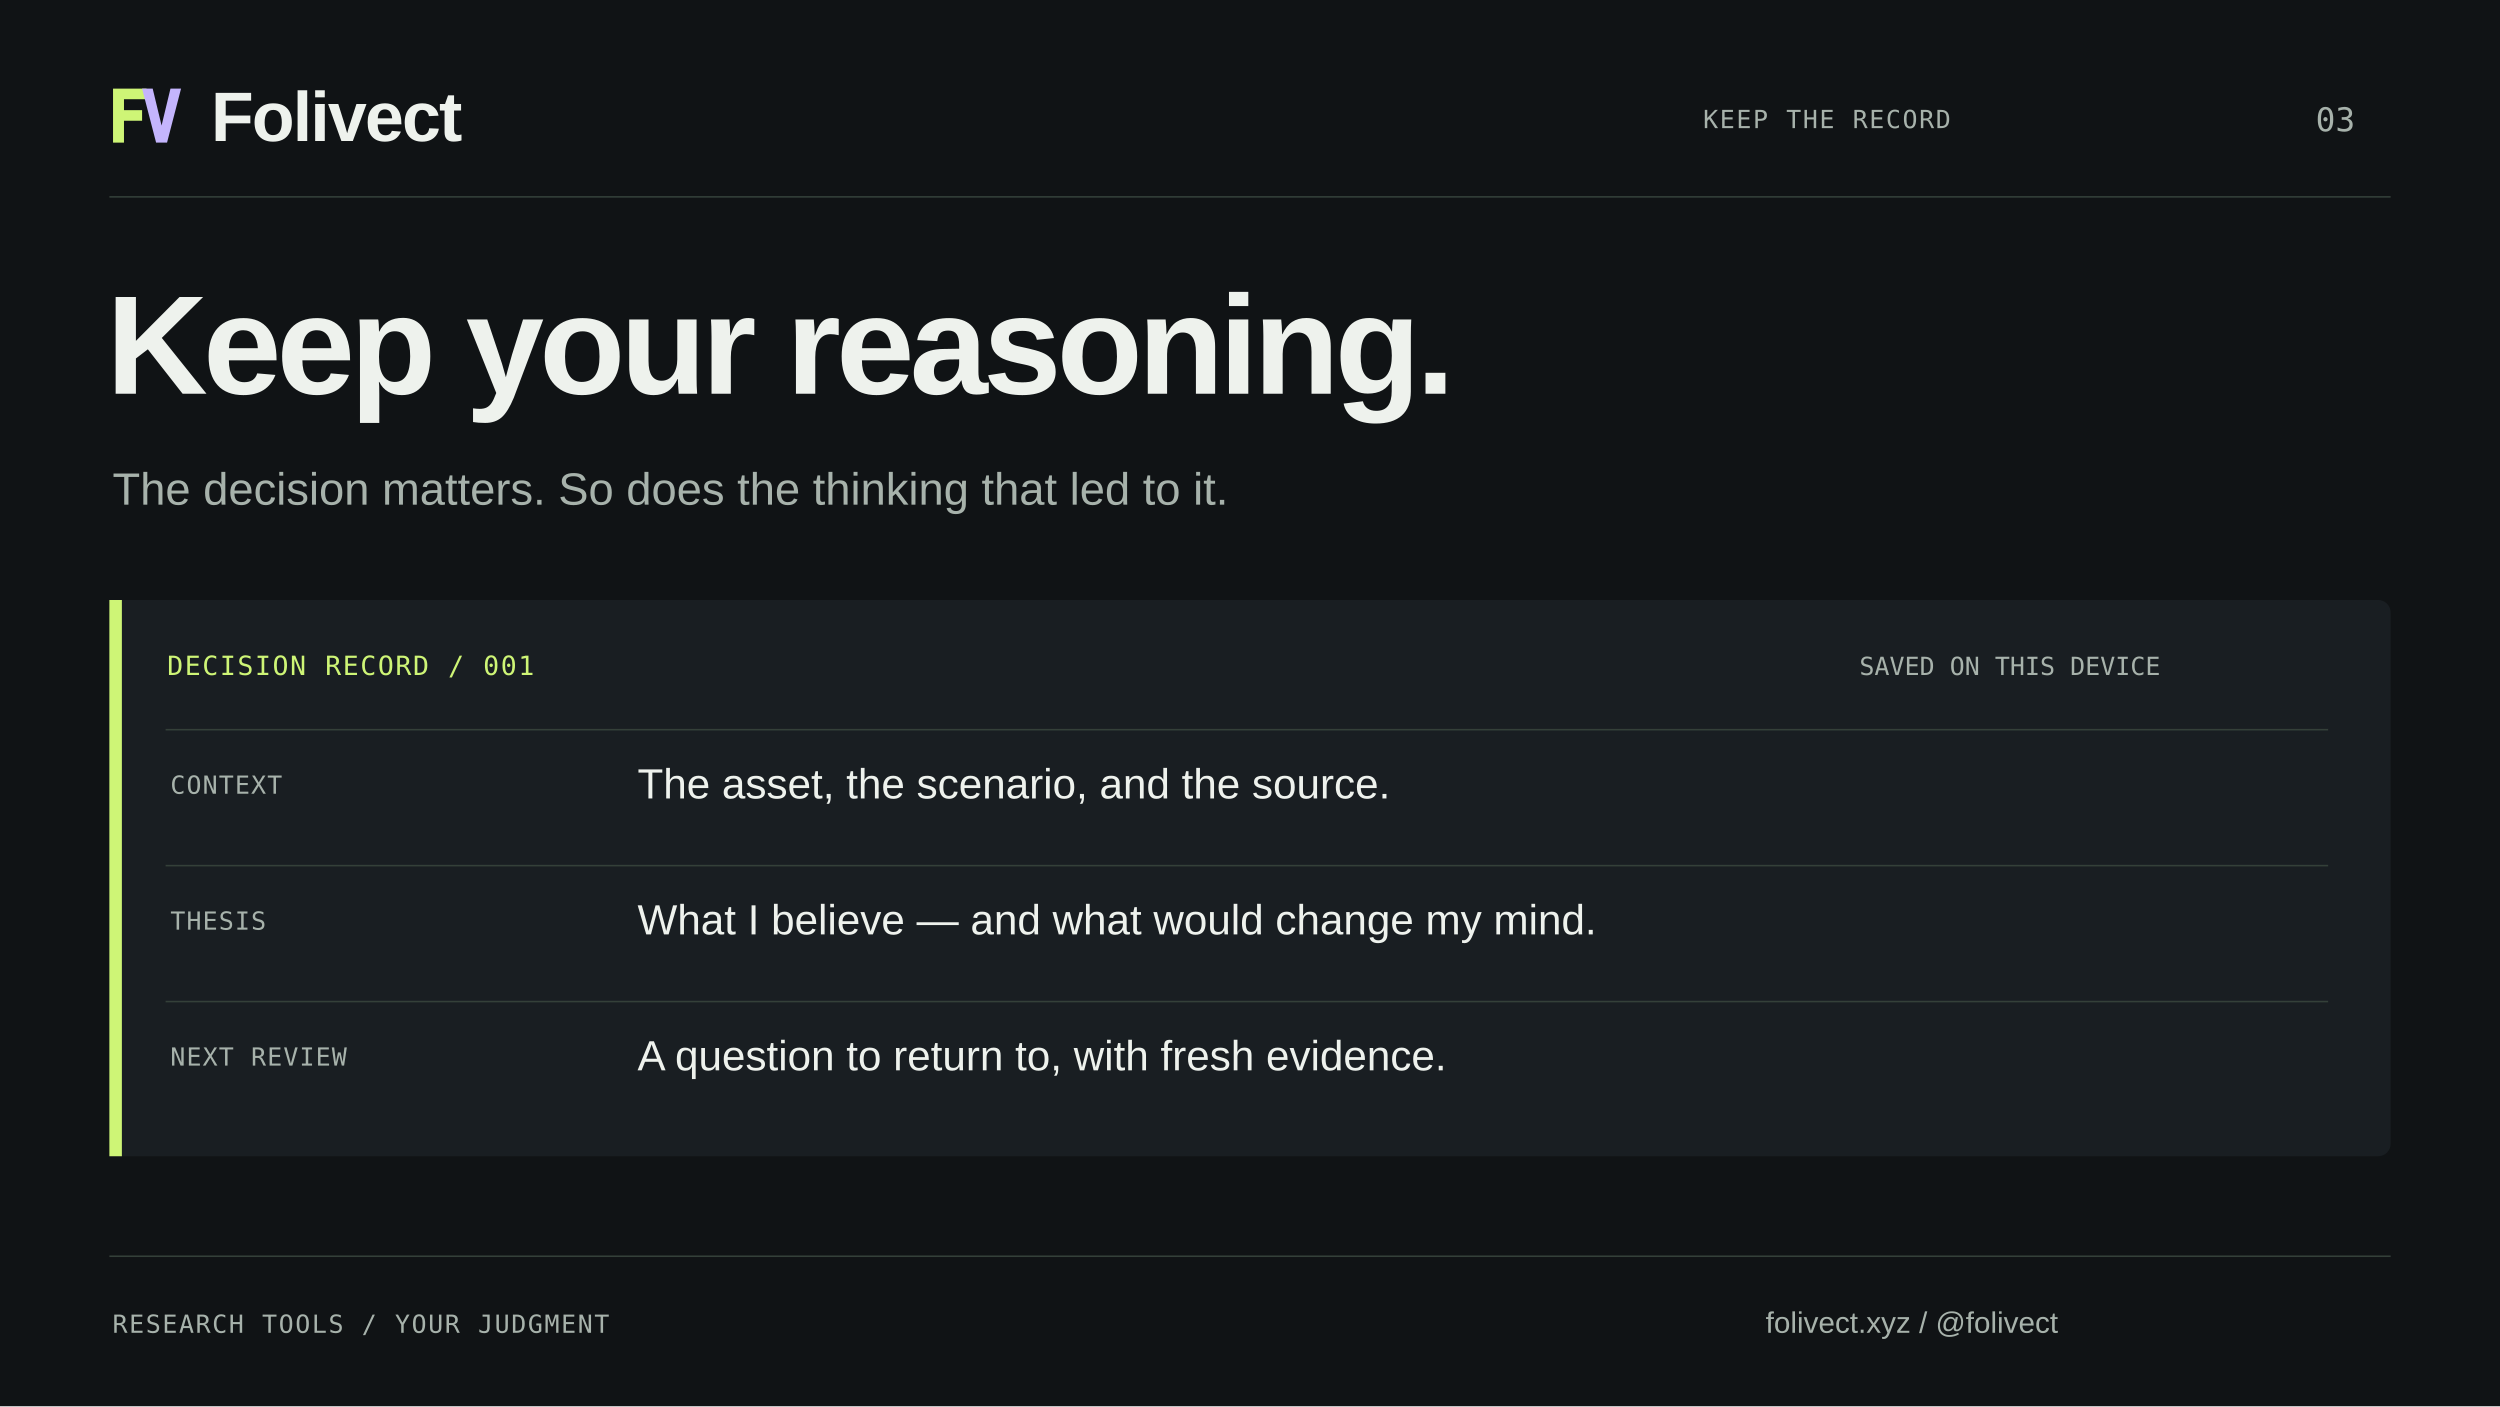
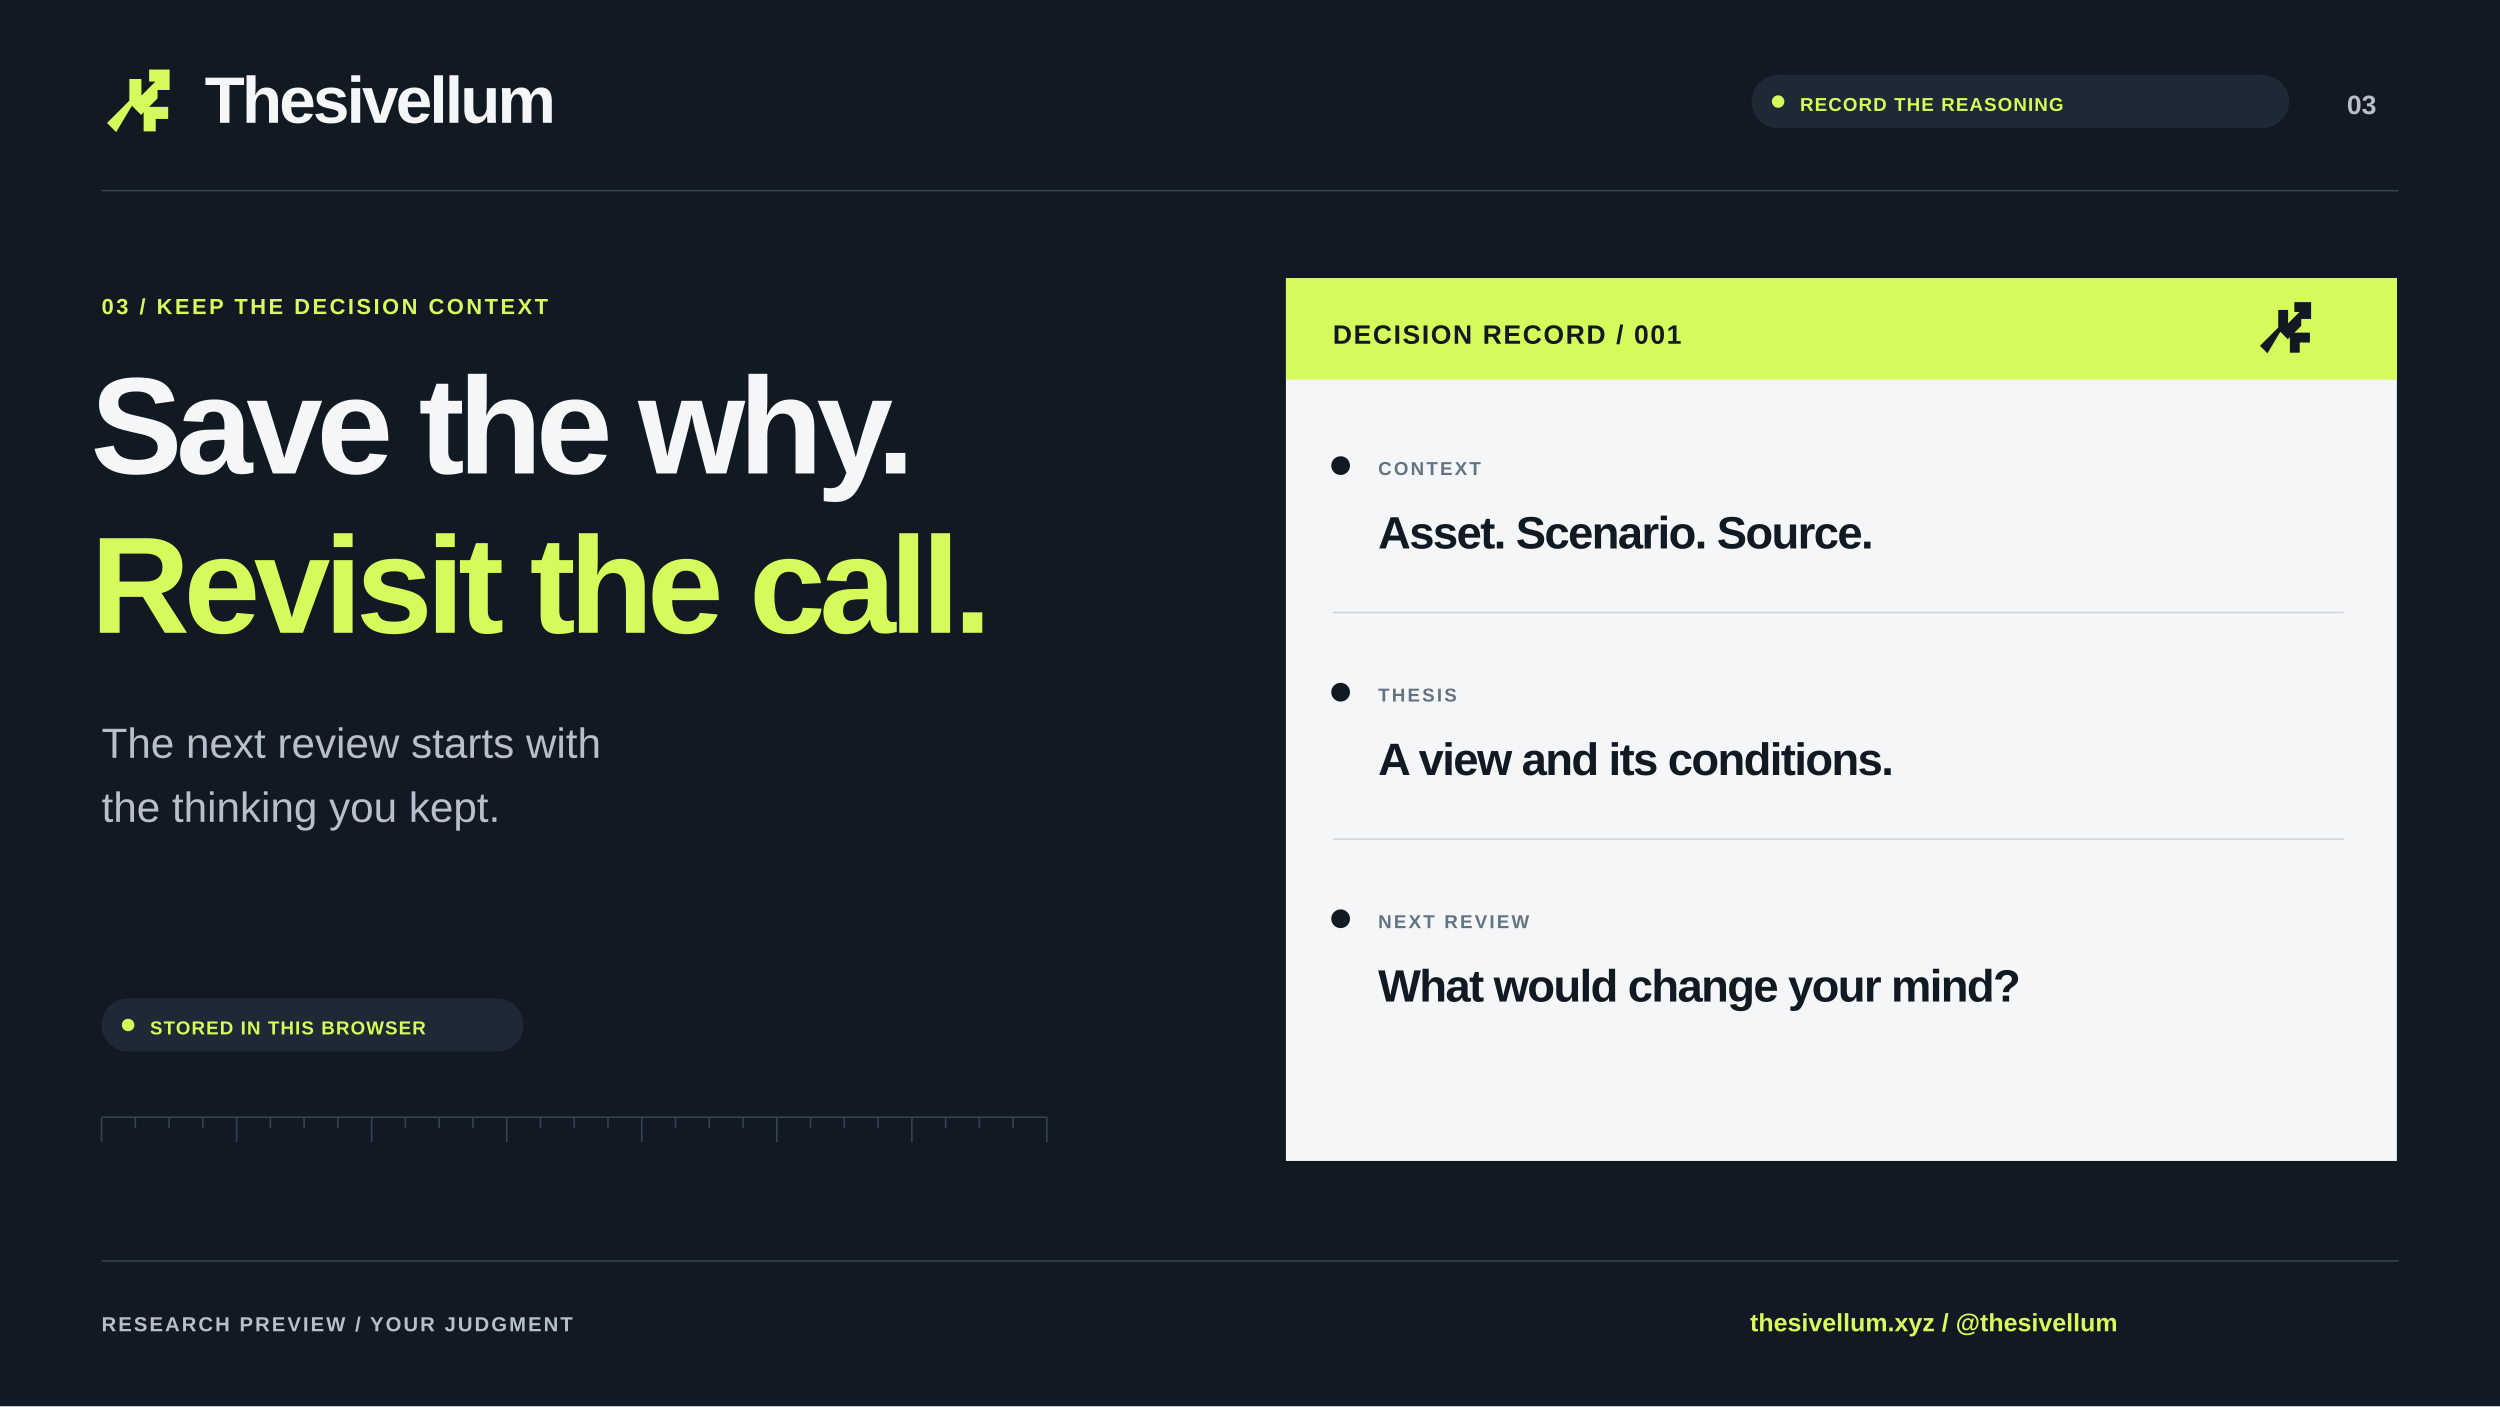
<svg xmlns="http://www.w3.org/2000/svg" width="1600" height="900" viewBox="0 0 1600 900" role="img" aria-labelledby="title desc">
-   <rect x="0" y="0" width="1600" height="900" rx="0" fill="#101315" />
-   <g transform="translate(66 46) scale(0.21875)">
-     <path d="M29 49H127V80H61V112H114V143H61V207H29Z" fill="#CEF576" />
-     <path d="M114 49H145L171 157L197 49H228L187 207H155Z" fill="#C4B5FD" />
+   <rect x="0" y="0" width="1600" height="900" rx="0" fill="#111923" />
+   <g transform="translate(57 33) scale(0.234375)">
+     <path d="M49 195L110 134V75H143V120L181 82H164V49H220V105H187V128L142 173L117 148L74 220Z" fill="#D5FA5B" />
+     <path d="M149 151H216V184H182V218H149Z" fill="#D5FA5B" />
  </g>
-   <text x="135" y="90.24" fill="#EEF2ED" font-family="Arial, Helvetica, sans-serif" font-size="44.8" font-weight="700" letter-spacing="-1.2">Folivect</text>
-   <text x="1090" y="82" fill="#A7B2AB" font-family="Consolas, monospace" font-size="16" font-weight="400" letter-spacing="1">KEEP THE RECORD</text>
-   <text x="1482" y="84" fill="#A7B2AB" font-family="Consolas, monospace" font-size="21" font-weight="500" letter-spacing="0">03</text>
-   <path d="M70 126L1530 126" stroke="#344039" stroke-width="1" />
-   <text x="68" y="252" fill="#EEF2ED" font-family="Arial, Helvetica, sans-serif" font-size="90" font-weight="700" letter-spacing="-3">Keep your reasoning.</text>
-   <text x="72" y="323" fill="#A7B2AB" font-family="Arial, Helvetica, sans-serif" font-size="29" font-weight="400" letter-spacing="0">The decision matters. So does the thinking that led to it.</text>
-   <rect x="70" y="384" width="1460" height="356" rx="8" fill="#191E22" />
-   <rect x="70" y="384" width="8" height="356" rx="0" fill="#CEF576" />
-   <text x="107" y="432" fill="#CEF576" font-family="Consolas, monospace" font-size="17" font-weight="400" letter-spacing="1">DECISION RECORD / 001</text>
-   <text x="1190" y="432" fill="#A7B2AB" font-family="Consolas, monospace" font-size="16" font-weight="400" letter-spacing="0">SAVED ON THIS DEVICE</text>
-   <path d="M106 467L1490 467" stroke="#344039" stroke-width="1" />
-   <text x="109" y="508" fill="#A7B2AB" font-family="Consolas, monospace" font-size="16" font-weight="400" letter-spacing="0.7">CONTEXT</text>
-   <text x="408" y="511" fill="#EEF2ED" font-family="Arial, Helvetica, sans-serif" font-size="27" font-weight="400" letter-spacing="0">The asset, the scenario, and the source.</text>
-   <path d="M106 554L1490 554" stroke="#344039" stroke-width="1" />
-   <text x="109" y="595" fill="#A7B2AB" font-family="Consolas, monospace" font-size="16" font-weight="400" letter-spacing="0.7">THESIS</text>
-   <text x="408" y="598" fill="#EEF2ED" font-family="Arial, Helvetica, sans-serif" font-size="27" font-weight="400" letter-spacing="0">What I believe — and what would change my mind.</text>
-   <path d="M106 641L1490 641" stroke="#344039" stroke-width="1" />
-   <text x="109" y="682" fill="#A7B2AB" font-family="Consolas, monospace" font-size="16" font-weight="400" letter-spacing="0.7">NEXT REVIEW</text>
-   <text x="408" y="685" fill="#EEF2ED" font-family="Arial, Helvetica, sans-serif" font-size="27" font-weight="400" letter-spacing="0">A question to return to, with fresh evidence.</text>
-   <path d="M70 804L1530 804" stroke="#344039" stroke-width="1" />
-   <text x="72" y="853" fill="#A7B2AB" font-family="Consolas, monospace" font-size="16" font-weight="400" letter-spacing="1">RESEARCH TOOLS / YOUR JUDGMENT</text>
-   <text x="1130" y="853" fill="#A7B2AB" font-family="Arial, Helvetica, sans-serif" font-size="19" font-weight="400" letter-spacing="0">folivect.xyz  /  @folivect</text>
+   <text x="131" y="78.6" fill="#F4F6F8" font-family="Arial, Helvetica, sans-serif" font-size="42.0" font-weight="700" letter-spacing="-1.8">Thesivellum</text>
+   <rect x="1121" y="48" width="344" height="34" rx="17" fill="#1D2935" />
+   <circle cx="1138" cy="65" r="4" fill="#D5FA5B" />
+   <text x="1152" y="71" fill="#D5FA5B" font-family="Arial, Helvetica, sans-serif" font-size="12" font-weight="700" letter-spacing="0.7">RECORD THE REASONING</text>
+   <text x="1502" y="73" fill="#B5C0CA" font-family="Arial, Helvetica, sans-serif" font-size="17" font-weight="700" letter-spacing="0">03</text>
+   <path d="M65 122L1535 122" fill="none" stroke="#344452" stroke-width="1" />
+   <text x="65" y="201" fill="#D5FA5B" font-family="Arial, Helvetica, sans-serif" font-size="14" font-weight="700" letter-spacing="1.6">03 / KEEP THE DECISION CONTEXT</text>
+   <text x="58" y="303" fill="#F4F6F8" font-family="Arial, Helvetica, sans-serif" font-size="88" font-weight="700" letter-spacing="-4">Save the why.</text>
+   <text x="58" y="405" fill="#D5FA5B" font-family="Arial, Helvetica, sans-serif" font-size="88" font-weight="700" letter-spacing="-4">Revisit the call.</text>
+   <text x="65" y="485" fill="#B5C0CA" font-family="Arial, Helvetica, sans-serif" font-size="27" font-weight="400" letter-spacing="0">The next review starts with</text>
+   <text x="65" y="526" fill="#B5C0CA" font-family="Arial, Helvetica, sans-serif" font-size="27" font-weight="400" letter-spacing="0">the thinking you kept.</text>
+   <rect x="65" y="639" width="270" height="34" rx="17" fill="#1D2935" />
+   <circle cx="82" cy="656" r="4" fill="#D5FA5B" />
+   <text x="96" y="662" fill="#D5FA5B" font-family="Arial, Helvetica, sans-serif" font-size="12" font-weight="700" letter-spacing="0.7">STORED IN THIS BROWSER</text>
+   <path d="M65 715L670 715" fill="none" stroke="#344452" stroke-width="1" />
+   <path d="M65.0 715L65.0 731" fill="none" stroke="#344452" stroke-width="1" />
+   <path d="M86.607 715L86.607 722" fill="none" stroke="#344452" stroke-width="1" />
+   <path d="M108.214 715L108.214 722" fill="none" stroke="#344452" stroke-width="1" />
+   <path d="M129.821 715L129.821 722" fill="none" stroke="#344452" stroke-width="1" />
+   <path d="M151.429 715L151.429 731" fill="none" stroke="#344452" stroke-width="1" />
+   <path d="M173.036 715L173.036 722" fill="none" stroke="#344452" stroke-width="1" />
+   <path d="M194.643 715L194.643 722" fill="none" stroke="#344452" stroke-width="1" />
+   <path d="M216.25 715L216.25 722" fill="none" stroke="#344452" stroke-width="1" />
+   <path d="M237.857 715L237.857 731" fill="none" stroke="#344452" stroke-width="1" />
+   <path d="M259.464 715L259.464 722" fill="none" stroke="#344452" stroke-width="1" />
+   <path d="M281.071 715L281.071 722" fill="none" stroke="#344452" stroke-width="1" />
+   <path d="M302.679 715L302.679 722" fill="none" stroke="#344452" stroke-width="1" />
+   <path d="M324.286 715L324.286 731" fill="none" stroke="#344452" stroke-width="1" />
+   <path d="M345.893 715L345.893 722" fill="none" stroke="#344452" stroke-width="1" />
+   <path d="M367.5 715L367.5 722" fill="none" stroke="#344452" stroke-width="1" />
+   <path d="M389.107 715L389.107 722" fill="none" stroke="#344452" stroke-width="1" />
+   <path d="M410.714 715L410.714 731" fill="none" stroke="#344452" stroke-width="1" />
+   <path d="M432.321 715L432.321 722" fill="none" stroke="#344452" stroke-width="1" />
+   <path d="M453.929 715L453.929 722" fill="none" stroke="#344452" stroke-width="1" />
+   <path d="M475.536 715L475.536 722" fill="none" stroke="#344452" stroke-width="1" />
+   <path d="M497.143 715L497.143 731" fill="none" stroke="#344452" stroke-width="1" />
+   <path d="M518.75 715L518.75 722" fill="none" stroke="#344452" stroke-width="1" />
+   <path d="M540.357 715L540.357 722" fill="none" stroke="#344452" stroke-width="1" />
+   <path d="M561.964 715L561.964 722" fill="none" stroke="#344452" stroke-width="1" />
+   <path d="M583.571 715L583.571 731" fill="none" stroke="#344452" stroke-width="1" />
+   <path d="M605.179 715L605.179 722" fill="none" stroke="#344452" stroke-width="1" />
+   <path d="M626.786 715L626.786 722" fill="none" stroke="#344452" stroke-width="1" />
+   <path d="M648.393 715L648.393 722" fill="none" stroke="#344452" stroke-width="1" />
+   <path d="M670.0 715L670.0 731" fill="none" stroke="#344452" stroke-width="1" />
+   <rect x="823" y="178" width="711" height="565" rx="0" fill="#F4F6F8" />
+   <rect x="823" y="178" width="711" height="65" rx="0" fill="#D5FA5B" />
+   <text x="853" y="220" fill="#111923" font-family="Arial, Helvetica, sans-serif" font-size="17" font-weight="700" letter-spacing="1">DECISION RECORD / 001</text>
+   <g transform="translate(1437 184) scale(0.1914062)">
+     <path d="M49 195L110 134V75H143V120L181 82H164V49H220V105H187V128L142 173L117 148L74 220Z" fill="#111923" />
+     <path d="M149 151H216V184H182V218H149Z" fill="#111923" />
+   </g>
+   <circle cx="858" cy="298" r="6" fill="#111923" />
+   <text x="882" y="304" fill="#647381" font-family="Arial, Helvetica, sans-serif" font-size="12" font-weight="700" letter-spacing="1.4">CONTEXT</text>
+   <text x="882" y="351" fill="#111923" font-family="Arial, Helvetica, sans-serif" font-size="29" font-weight="700" letter-spacing="-1">Asset. Scenario. Source.</text>
+   <path d="M853 392L1500 392" fill="none" stroke="#CDD5DB" stroke-width="1" />
+   <circle cx="858" cy="443" r="6" fill="#111923" />
+   <text x="882" y="449" fill="#647381" font-family="Arial, Helvetica, sans-serif" font-size="12" font-weight="700" letter-spacing="1.4">THESIS</text>
+   <text x="882" y="496" fill="#111923" font-family="Arial, Helvetica, sans-serif" font-size="29" font-weight="700" letter-spacing="-1">A view and its conditions.</text>
+   <path d="M853 537L1500 537" fill="none" stroke="#CDD5DB" stroke-width="1" />
+   <circle cx="858" cy="588" r="6" fill="#111923" />
+   <text x="882" y="594" fill="#647381" font-family="Arial, Helvetica, sans-serif" font-size="12" font-weight="700" letter-spacing="1.4">NEXT REVIEW</text>
+   <text x="882" y="641" fill="#111923" font-family="Arial, Helvetica, sans-serif" font-size="29" font-weight="700" letter-spacing="-1">What would change your mind?</text>
+   <path d="M65 807L1535 807" fill="none" stroke="#344452" stroke-width="1" />
+   <text x="65" y="852" fill="#B5C0CA" font-family="Arial, Helvetica, sans-serif" font-size="13" font-weight="700" letter-spacing="1.3">RESEARCH PREVIEW / YOUR JUDGMENT</text>
+   <text x="1120" y="852" fill="#D5FA5B" font-family="Arial, Helvetica, sans-serif" font-size="16" font-weight="700" letter-spacing="0">thesivellum.xyz  /  @thesivellum</text>
</svg>
